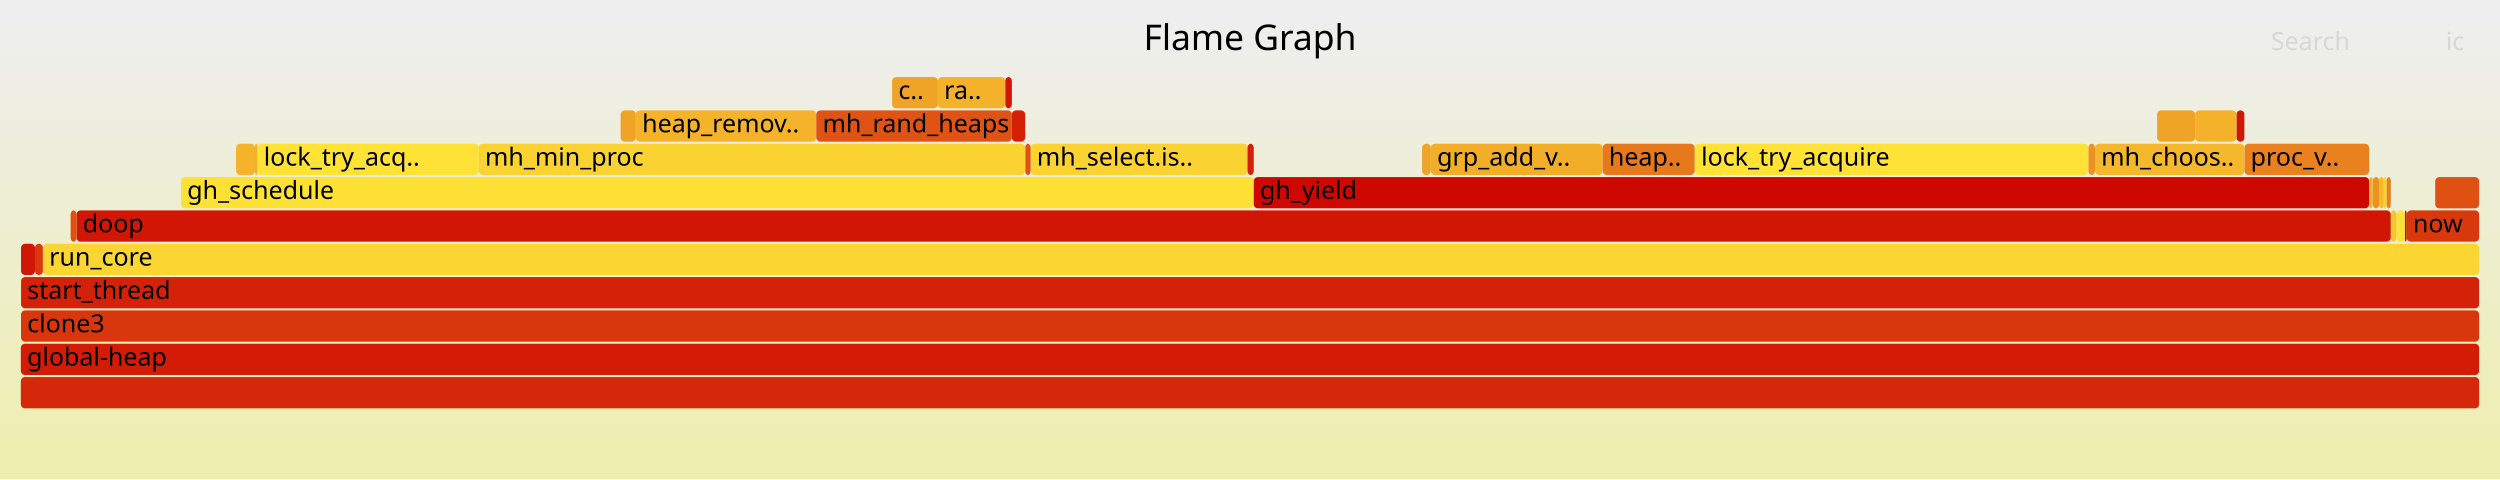
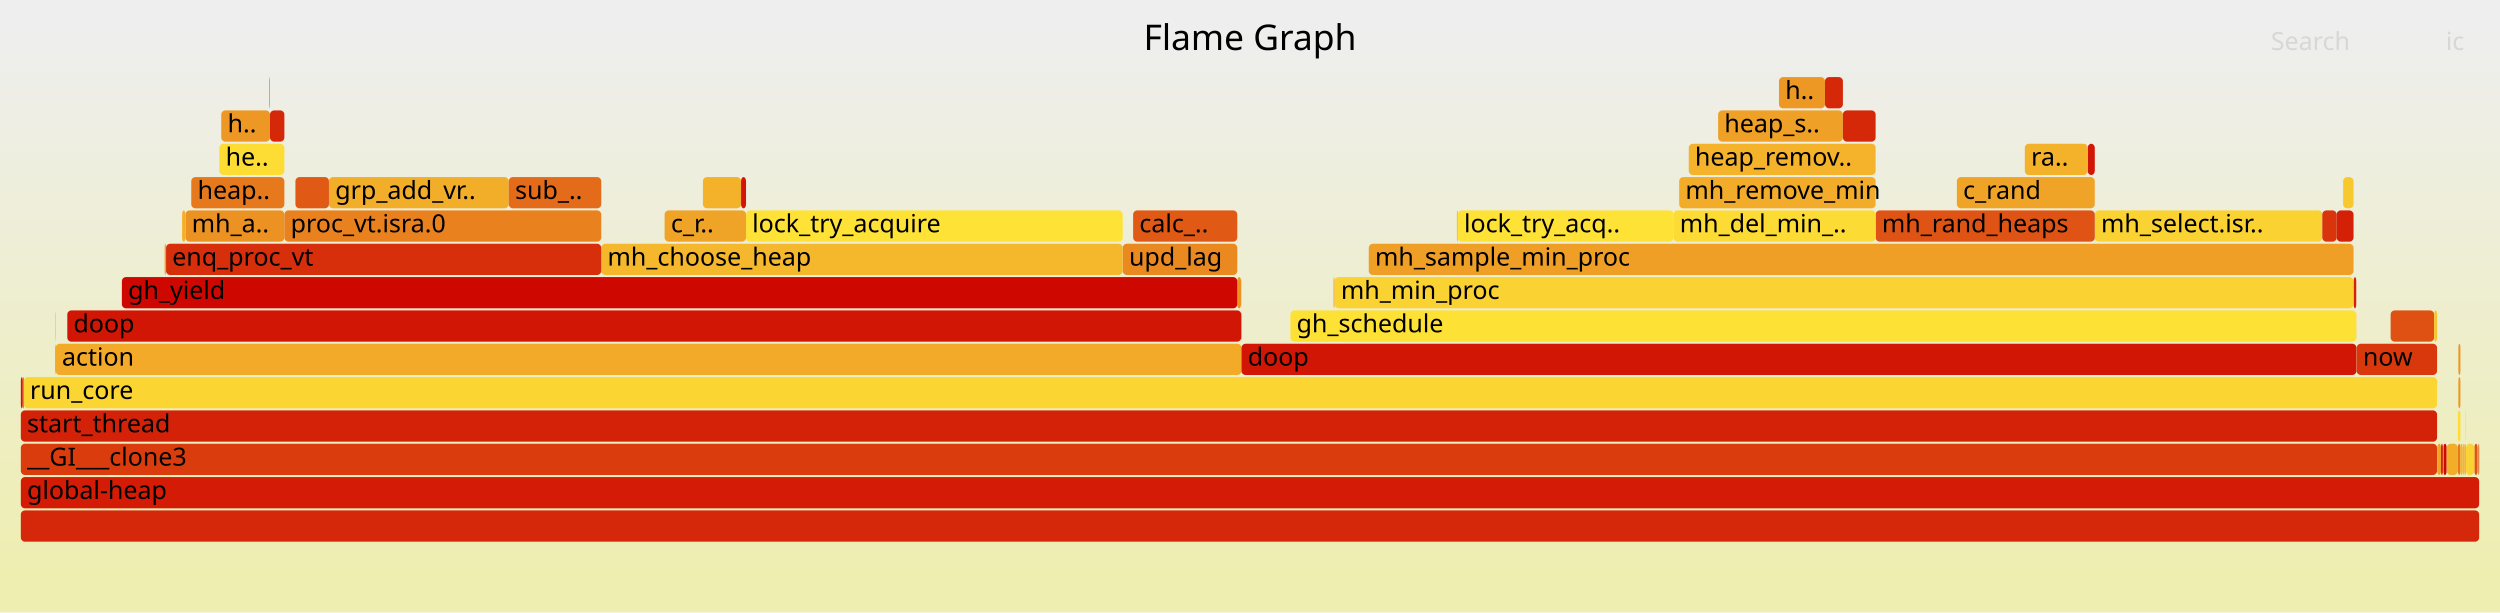
- <svg xmlns="http://www.w3.org/2000/svg" version="1.1" width="1200" height="230" viewBox="0 0 1200 230">
+ <svg xmlns="http://www.w3.org/2000/svg" version="1.1" width="1200" height="294" viewBox="0 0 1200 294">
  <defs>
    <linearGradient id="background" y1="0" y2="1" x1="0" x2="0">
      <stop stop-color="#eeeeee" offset="5%" />
      <stop stop-color="#eeeeb0" offset="95%" />
    </linearGradient>
  </defs>
  <style type="text/css">
	text { font-family:Verdana; font-size:12px; fill:rgb(0,0,0); }
	#search, #ignorecase { opacity:0.1; cursor:pointer; }
	#search:hover, #search.show, #ignorecase:hover, #ignorecase.show { opacity:1; }
	#subtitle { text-anchor:middle; font-color:rgb(160,160,160); }
	#title { text-anchor:middle; font-size:17px}
	#unzoom { cursor:pointer; }
	#frames &gt; *:hover { stroke:black; stroke-width:0.5; cursor:pointer; }
	.hide { display:none; }
	.parent { opacity:0.5; }
</style>
-   <rect x="0.0" y="0" width="1200.0" height="230.0" fill="url(#background)" />
+   <rect x="0.0" y="0" width="1200.0" height="294.0" fill="url(#background)" />
  <text id="title" x="600.00" y="24">Flame Graph</text>
-   <text id="details" x="10.00" y="213"> </text>
+   <text id="details" x="10.00" y="277"> </text>
  <text id="unzoom" x="10.00" y="24" class="hide">Reset Zoom</text>
  <text id="search" x="1090.00" y="24">Search</text>
  <text id="ignorecase" x="1174.00" y="24">ic</text>
-   <text id="matched" x="1090.00" y="213"> </text>
+   <text id="matched" x="1090.00" y="277"> </text>
  <g id="frames">
    <g>
-       <rect x="1073.5" y="53" width="3.8" height="15.0" fill="rgb(209,22,5)" rx="2" ry="2" />
-       <text x="1076.49" y="63.5" />
-     </g>
-     <g>
-       <rect x="10.0" y="165" width="1180.0" height="15.0" fill="rgb(211,27,6)" rx="2" ry="2" />
-       <text x="13.00" y="175.5">global-heap</text>
-     </g>
-     <g>
-       <rect x="305.2" y="53" width="86.6" height="15.0" fill="rgb(244,179,42)" rx="2" ry="2" />
-       <text x="308.23" y="63.5">heap_remov..</text>
-     </g>
-     <g>
-       <rect x="1002.4" y="69" width="3.2" height="15.0" fill="rgb(236,146,35)" rx="2" ry="2" />
-       <text x="1005.42" y="79.5" />
-     </g>
-     <g>
-       <rect x="36.7" y="101" width="1110.9" height="15.0" fill="rgb(209,22,5)" rx="2" ry="2" />
-       <text x="39.72" y="111.5">doop</text>
-     </g>
-     <g>
-       <rect x="494.7" y="69" width="104.1" height="15.0" fill="rgb(250,211,50)" rx="2" ry="2" />
-       <text x="497.70" y="79.5">mh_select.is..</text>
-     </g>
-     <g>
-       <rect x="10.1" y="149" width="1179.9" height="15.0" fill="rgb(216,54,12)" rx="2" ry="2" />
-       <text x="13.07" y="159.5">clone3</text>
-     </g>
-     <g>
-       <rect x="297.9" y="53" width="7.3" height="15.0" fill="rgb(240,164,39)" rx="2" ry="2" />
-       <text x="300.88" y="63.5" />
-     </g>
-     <g>
-       <rect x="598.8" y="69" width="3.0" height="15.0" fill="rgb(212,32,7)" rx="2" ry="2" />
-       <text x="601.84" y="79.5" />
-     </g>
-     <g>
-       <rect x="682.6" y="69" width="4.2" height="15.0" fill="rgb(240,164,39)" rx="2" ry="2" />
-       <text x="685.63" y="79.5" />
-     </g>
-     <g>
-       <rect x="10.1" y="133" width="1179.9" height="15.0" fill="rgb(212,34,8)" rx="2" ry="2" />
-       <text x="13.07" y="143.5">start_thread</text>
-     </g>
-     <g>
-       <rect x="86.9" y="85" width="514.9" height="15.0" fill="rgb(254,225,53)" rx="2" ry="2" />
-       <text x="89.86" y="95.5">gh_schedule</text>
-     </g>
-     <g>
-       <rect x="1077.3" y="69" width="59.9" height="15.0" fill="rgb(233,129,30)" rx="2" ry="2" />
-       <text x="1080.30" y="79.5">proc_v..</text>
-     </g>
-     <g>
-       <rect x="686.8" y="69" width="82.5" height="15.0" fill="rgb(242,174,41)" rx="2" ry="2" />
-       <text x="689.81" y="79.5">grp_add_v..</text>
-     </g>
-     <g>
-       <rect x="1142.1" y="85" width="2.1" height="15.0" fill="rgb(245,184,44)" rx="2" ry="2" />
-       <text x="1145.09" y="95.5" />
-     </g>
-     <g>
-       <rect x="1154.3" y="101" width="0.9" height="15.0" fill="rgb(206,7,1)" rx="2" ry="2" />
-       <text x="1157.29" y="111.5" />
-     </g>
-     <g>
-       <rect x="1150.3" y="101" width="4.0" height="15.0" fill="rgb(254,225,53)" rx="2" ry="2" />
-       <text x="1153.35" y="111.5" />
-     </g>
-     <g>
-       <rect x="485.7" y="53" width="6.4" height="15.0" fill="rgb(212,32,7)" rx="2" ry="2" />
-       <text x="488.70" y="63.5" />
-     </g>
-     <g>
-       <rect x="113.3" y="69" width="9.1" height="15.0" fill="rgb(244,179,42)" rx="2" ry="2" />
-       <text x="116.26" y="79.5" />
-     </g>
-     <g>
-       <rect x="428.2" y="37" width="22.0" height="15.0" fill="rgb(240,164,39)" rx="2" ry="2" />
-       <text x="431.21" y="47.5">c..</text>
-     </g>
-     <g>
-       <rect x="482.5" y="37" width="3.2" height="15.0" fill="rgb(209,22,5)" rx="2" ry="2" />
-       <text x="485.47" y="47.5" />
-     </g>
-     <g>
-       <rect x="450.2" y="37" width="32.3" height="15.0" fill="rgb(243,178,42)" rx="2" ry="2" />
-       <text x="453.18" y="47.5">ra..</text>
-     </g>
-     <g>
-       <rect x="1138.9" y="85" width="3.2" height="15.0" fill="rgb(236,146,35)" rx="2" ry="2" />
-       <text x="1141.87" y="95.5" />
-     </g>
-     <g>
-       <rect x="123.6" y="69" width="106.2" height="15.0" fill="rgb(254,226,54)" rx="2" ry="2" />
-       <text x="126.60" y="79.5">lock_try_acq..</text>
-     </g>
-     <g>
-       <rect x="1155.2" y="101" width="34.8" height="15.0" fill="rgb(217,56,13)" rx="2" ry="2" />
-       <text x="1158.21" y="111.5">now</text>
-     </g>
-     <g>
-       <rect x="1168.9" y="85" width="21.1" height="15.0" fill="rgb(222,81,19)" rx="2" ry="2" />
-       <text x="1171.91" y="95.5" />
-     </g>
-     <g>
-       <rect x="16.8" y="117" width="3.8" height="15.0" fill="rgb(217,56,13)" rx="2" ry="2" />
-       <text x="19.80" y="127.5" />
-     </g>
-     <g>
-       <rect x="1144.2" y="85" width="1.4" height="15.0" fill="rgb(250,210,50)" rx="2" ry="2" />
-       <text x="1147.25" y="95.5" />
-     </g>
-     <g>
-       <rect x="20.6" y="117" width="1169.4" height="15.0" fill="rgb(251,214,51)" rx="2" ry="2" />
-       <text x="23.60" y="127.5">run_core</text>
-     </g>
-     <g>
-       <rect x="601.8" y="85" width="535.4" height="15.0" fill="rgb(206,7,1)" rx="2" ry="2" />
-       <text x="604.77" y="95.5">gh_yield</text>
-     </g>
-     <g>
-       <rect x="1053.7" y="53" width="19.8" height="15.0" fill="rgb(243,178,42)" rx="2" ry="2" />
-       <text x="1056.72" y="63.5" />
-     </g>
-     <g>
-       <rect x="1145.6" y="85" width="2.0" height="15.0" fill="rgb(233,129,30)" rx="2" ry="2" />
-       <text x="1148.56" y="95.5" />
-     </g>
-     <g>
-       <rect x="10.0" y="181" width="1180.0" height="15.0" fill="rgb(213,39,9)" rx="2" ry="2" />
+       <rect x="543.9" y="101" width="50.0" height="15.0" fill="rgb(224,89,21)" rx="2" ry="2" />
+       <text x="546.89" y="111.5">calc_..</text>
+     </g>
+     <g>
+       <rect x="26.6" y="165" width="0.1" height="15.0" fill="rgb(222,81,19)" rx="2" ry="2" />
+       <text x="29.61" y="175.5" />
+     </g>
+     <g>
+       <rect x="358.1" y="101" width="180.8" height="15.0" fill="rgb(254,226,54)" rx="2" ry="2" />
+       <text x="361.05" y="111.5">lock_try_acquire</text>
+     </g>
+     <g>
+       <rect x="1189.2" y="213" width="0.3" height="15.0" fill="rgb(250,211,50)" rx="2" ry="2" />
+       <text x="1192.19" y="223.5" />
+     </g>
+     <g>
+       <rect x="595.8" y="149" width="0.1" height="15.0" fill="rgb(206,7,1)" rx="2" ry="2" />
+       <text x="598.78" y="159.5" />
+     </g>
+     <g>
+       <rect x="319.0" y="101" width="39.1" height="15.0" fill="rgb(240,164,39)" rx="2" ry="2" />
+       <text x="322.04" y="111.5">c_r..</text>
+     </g>
+     <g>
+       <rect x="853.9" y="37" width="22.1" height="15.0" fill="rgb(237,151,36)" rx="2" ry="2" />
+       <text x="856.91" y="47.5">h..</text>
+     </g>
+     <g>
+       <rect x="26.5" y="149" width="0.1" height="15.0" fill="rgb(222,81,19)" rx="2" ry="2" />
+       <text x="29.48" y="159.5" />
+     </g>
+     <g>
+       <rect x="1005.5" y="101" width="109.2" height="15.0" fill="rgb(250,211,50)" rx="2" ry="2" />
+       <text x="1008.49" y="111.5">mh_select.isr..</text>
+     </g>
+     <g>
+       <rect x="640.6" y="133" width="489.1" height="15.0" fill="rgb(250,210,50)" rx="2" ry="2" />
+       <text x="643.64" y="143.5">mh_min_proc</text>
+     </g>
+     <g>
+       <rect x="1180.0" y="165" width="1.0" height="15.0" fill="rgb(237,151,36)" rx="2" ry="2" />
+       <text x="1183.02" y="175.5" />
+     </g>
+     <g>
+       <rect x="1169.9" y="213" width="1.8" height="15.0" fill="rgb(240,164,39)" rx="2" ry="2" />
+       <text x="1172.89" y="223.5" />
+     </g>
+     <g>
+       <rect x="10.0" y="213" width="1159.8" height="15.0" fill="rgb(218,60,14)" rx="2" ry="2" />
+       <text x="13.00" y="223.5">__GI___clone3</text>
+     </g>
+     <g>
+       <rect x="876.0" y="37" width="8.6" height="15.0" fill="rgb(213,40,9)" rx="2" ry="2" />
+       <text x="879.02" y="47.5" />
+     </g>
+     <g>
+       <rect x="806.0" y="85" width="94.3" height="15.0" fill="rgb(242,172,41)" rx="2" ry="2" />
+       <text x="809.00" y="95.5">mh_remove_min</text>
+     </g>
+     <g>
+       <rect x="1172.8" y="213" width="1.6" height="15.0" fill="rgb(206,7,1)" rx="2" ry="2" />
+       <text x="1175.84" y="223.5" />
+     </g>
+     <g>
+       <rect x="1131.2" y="165" width="38.6" height="15.0" fill="rgb(217,56,13)" rx="2" ry="2" />
+       <text x="1134.19" y="175.5">now</text>
+     </g>
+     <g>
+       <rect x="1129.8" y="133" width="1.2" height="15.0" fill="rgb(212,32,7)" rx="2" ry="2" />
+       <text x="1132.82" y="143.5" />
+     </g>
+     <g>
+       <rect x="1002.1" y="69" width="3.4" height="15.0" fill="rgb(209,22,5)" rx="2" ry="2" />
+       <text x="1005.14" y="79.5" />
+     </g>
+     <g>
+       <rect x="824.7" y="53" width="59.9" height="15.0" fill="rgb(239,160,38)" rx="2" ry="2" />
+       <text x="827.68" y="63.5">heap_s..</text>
+     </g>
+     <g>
+       <rect x="10.0" y="229" width="1180.0" height="15.0" fill="rgb(211,27,6)" rx="2" ry="2" />
+       <text x="13.00" y="239.5">global-heap</text>
+     </g>
+     <g>
+       <rect x="884.6" y="53" width="15.7" height="15.0" fill="rgb(213,40,9)" rx="2" ry="2" />
+       <text x="887.60" y="63.5" />
+     </g>
+     <g>
+       <rect x="32.3" y="149" width="563.5" height="15.0" fill="rgb(209,22,5)" rx="2" ry="2" />
+       <text x="35.25" y="159.5">doop</text>
+     </g>
+     <g>
+       <rect x="337.4" y="85" width="18.3" height="15.0" fill="rgb(243,178,42)" rx="2" ry="2" />
+       <text x="340.38" y="95.5" />
+     </g>
+     <g>
+       <rect x="26.5" y="165" width="0.1" height="15.0" fill="rgb(210,24,5)" rx="2" ry="2" />
+       <text x="29.48" y="175.5" />
+     </g>
+     <g>
+       <rect x="971.9" y="69" width="30.2" height="15.0" fill="rgb(243,178,42)" rx="2" ry="2" />
+       <text x="974.93" y="79.5">ra..</text>
+     </g>
+     <g>
+       <rect x="1189.7" y="213" width="0.3" height="15.0" fill="rgb(212,32,7)" rx="2" ry="2" />
+       <text x="1192.71" y="223.5" />
+     </g>
+     <g>
+       <rect x="26.7" y="165" width="569.2" height="15.0" fill="rgb(242,170,40)" rx="2" ry="2" />
+       <text x="29.74" y="175.5">action</text>
+     </g>
+     <g>
+       <rect x="595.9" y="165" width="535.2" height="15.0" fill="rgb(209,22,5)" rx="2" ry="2" />
+       <text x="598.91" y="175.5">doop</text>
+     </g>
+     <g>
+       <rect x="538.9" y="117" width="55.0" height="15.0" fill="rgb(234,137,32)" rx="2" ry="2" />
+       <text x="541.92" y="127.5">upd_lag</text>
+     </g>
+     <g>
+       <rect x="10.9" y="181" width="0.5" height="15.0" fill="rgb(217,56,13)" rx="2" ry="2" />
+       <text x="13.92" y="191.5" />
+     </g>
+     <g>
+       <rect x="105.3" y="69" width="31.2" height="15.0" fill="rgb(253,220,52)" rx="2" ry="2" />
+       <text x="108.31" y="79.5">he..</text>
+     </g>
+     <g>
+       <rect x="1183.0" y="213" width="0.7" height="15.0" fill="rgb(245,184,44)" rx="2" ry="2" />
+       <text x="1185.97" y="223.5" />
+     </g>
+     <g>
+       <rect x="699.3" y="101" width="0.4" height="15.0" fill="rgb(240,164,39)" rx="2" ry="2" />
+       <text x="702.35" y="111.5" />
+     </g>
+     <g>
+       <rect x="1174.4" y="213" width="5.4" height="15.0" fill="rgb(242,174,41)" rx="2" ry="2" />
+       <text x="1177.41" y="223.5" />
+     </g>
+     <g>
+       <rect x="1124.7" y="85" width="5.0" height="15.0" fill="rgb(248,200,47)" rx="2" ry="2" />
+       <text x="1127.70" y="95.5" />
+     </g>
+     <g>
+       <rect x="157.9" y="85" width="86.3" height="15.0" fill="rgb(242,174,41)" rx="2" ry="2" />
+       <text x="160.91" y="95.5">grp_add_vr..</text>
+     </g>
+     <g>
+       <rect x="10.0" y="245" width="1180.0" height="15.0" fill="rgb(213,39,9)" rx="2" ry="2" />
+       <text x="13.00" y="255.5" />
+     </g>
+     <g>
+       <rect x="244.2" y="85" width="44.4" height="15.0" fill="rgb(228,107,25)" rx="2" ry="2" />
+       <text x="247.24" y="95.5">sub_..</text>
+     </g>
+     <g>
+       <rect x="1129.7" y="133" width="0.1" height="15.0" fill="rgb(250,211,50)" rx="2" ry="2" />
+       <text x="1132.69" y="143.5" />
+     </g>
+     <g>
+       <rect x="593.9" y="133" width="1.8" height="15.0" fill="rgb(236,146,35)" rx="2" ry="2" />
+       <text x="596.88" y="143.5" />
+     </g>
+     <g>
+       <rect x="1182.7" y="213" width="0.1" height="15.0" fill="rgb(254,226,54)" rx="2" ry="2" />
+       <text x="1185.70" y="223.5" />
+     </g>
+     <g>
+       <rect x="10.0" y="197" width="1159.8" height="15.0" fill="rgb(212,34,8)" rx="2" ry="2" />
+       <text x="13.00" y="207.5">start_thread</text>
+     </g>
+     <g>
+       <rect x="129.2" y="37" width="0.4" height="15.0" fill="rgb(237,151,36)" rx="2" ry="2" />
+       <text x="132.24" y="47.5" />
+     </g>
+     <g>
+       <rect x="10.0" y="181" width="0.9" height="15.0" fill="rgb(209,22,5)" rx="2" ry="2" />
      <text x="13.00" y="191.5" />
    </g>
    <g>
-       <rect x="492.1" y="69" width="2.6" height="15.0" fill="rgb(223,84,20)" rx="2" ry="2" />
-       <text x="495.09" y="79.5" />
-     </g>
-     <g>
-       <rect x="1035.4" y="53" width="18.3" height="15.0" fill="rgb(240,164,39)" rx="2" ry="2" />
-       <text x="1038.37" y="63.5" />
-     </g>
-     <g>
-       <rect x="769.3" y="69" width="44.2" height="15.0" fill="rgb(231,121,29)" rx="2" ry="2" />
-       <text x="772.26" y="79.5">heap..</text>
-     </g>
-     <g>
-       <rect x="10.1" y="117" width="6.7" height="15.0" fill="rgb(209,22,5)" rx="2" ry="2" />
-       <text x="13.07" y="127.5" />
-     </g>
-     <g>
-       <rect x="1137.2" y="85" width="1.7" height="15.0" fill="rgb(243,176,42)" rx="2" ry="2" />
-       <text x="1140.23" y="95.5" />
-     </g>
-     <g>
-       <rect x="122.4" y="69" width="1.2" height="15.0" fill="rgb(243,176,42)" rx="2" ry="2" />
-       <text x="125.35" y="79.5" />
-     </g>
-     <g>
-       <rect x="813.5" y="69" width="188.9" height="15.0" fill="rgb(254,226,54)" rx="2" ry="2" />
-       <text x="816.55" y="79.5">lock_try_acquire</text>
-     </g>
-     <g>
-       <rect x="1005.6" y="69" width="71.7" height="15.0" fill="rgb(245,184,44)" rx="2" ry="2" />
-       <text x="1008.56" y="79.5">mh_choos..</text>
-     </g>
-     <g>
-       <rect x="1147.6" y="101" width="2.7" height="15.0" fill="rgb(248,197,47)" rx="2" ry="2" />
-       <text x="1150.59" y="111.5" />
-     </g>
-     <g>
-       <rect x="33.9" y="101" width="2.8" height="15.0" fill="rgb(222,81,19)" rx="2" ry="2" />
-       <text x="36.87" y="111.5" />
-     </g>
-     <g>
-       <rect x="391.8" y="53" width="93.9" height="15.0" fill="rgb(223,84,20)" rx="2" ry="2" />
-       <text x="394.84" y="63.5">mh_rand_heaps</text>
-     </g>
-     <g>
-       <rect x="229.8" y="69" width="262.3" height="15.0" fill="rgb(250,210,50)" rx="2" ry="2" />
-       <text x="232.79" y="79.5">mh_min_proc</text>
+       <rect x="91.8" y="85" width="44.7" height="15.0" fill="rgb(231,121,29)" rx="2" ry="2" />
+       <text x="94.84" y="95.5">heap..</text>
+     </g>
+     <g>
+       <rect x="355.7" y="85" width="2.4" height="15.0" fill="rgb(209,22,5)" rx="2" ry="2" />
+       <text x="358.67" y="95.5" />
+     </g>
+     <g>
+       <rect x="657.0" y="117" width="472.7" height="15.0" fill="rgb(239,159,38)" rx="2" ry="2" />
+       <text x="660.00" y="127.5">mh_sample_min_proc</text>
+     </g>
+     <g>
+       <rect x="595.7" y="133" width="0.1" height="15.0" fill="rgb(233,129,30)" rx="2" ry="2" />
+       <text x="598.65" y="143.5" />
+     </g>
+     <g>
+       <rect x="141.8" y="85" width="16.1" height="15.0" fill="rgb(224,89,21)" rx="2" ry="2" />
+       <text x="144.79" y="95.5" />
+     </g>
+     <g>
+       <rect x="288.6" y="117" width="250.3" height="15.0" fill="rgb(245,184,44)" rx="2" ry="2" />
+       <text x="291.59" y="127.5">mh_choose_heap</text>
+     </g>
+     <g>
+       <rect x="1114.7" y="101" width="6.9" height="15.0" fill="rgb(216,53,12)" rx="2" ry="2" />
+       <text x="1117.75" y="111.5" />
+     </g>
+     <g>
+       <rect x="900.3" y="101" width="105.2" height="15.0" fill="rgb(223,84,20)" rx="2" ry="2" />
+       <text x="903.31" y="111.5">mh_rand_heaps</text>
+     </g>
+     <g>
+       <rect x="79.7" y="117" width="208.9" height="15.0" fill="rgb(215,46,11)" rx="2" ry="2" />
+       <text x="82.65" y="127.5">enq_proc_vt</text>
+     </g>
+     <g>
+       <rect x="939.3" y="85" width="66.2" height="15.0" fill="rgb(240,164,39)" rx="2" ry="2" />
+       <text x="942.28" y="95.5">c_rand</text>
+     </g>
+     <g>
+       <rect x="129.6" y="53" width="6.9" height="15.0" fill="rgb(213,40,9)" rx="2" ry="2" />
+       <text x="132.57" y="63.5" />
+     </g>
+     <g>
+       <rect x="1182.0" y="213" width="0.7" height="15.0" fill="rgb(243,176,42)" rx="2" ry="2" />
+       <text x="1184.98" y="223.5" />
+     </g>
+     <g>
+       <rect x="1179.8" y="213" width="1.2" height="15.0" fill="rgb(231,121,29)" rx="2" ry="2" />
+       <text x="1182.76" y="223.5" />
+     </g>
+     <g>
+       <rect x="699.7" y="101" width="103.6" height="15.0" fill="rgb(254,226,54)" rx="2" ry="2" />
+       <text x="702.74" y="111.5">lock_try_acq..</text>
+     </g>
+     <g>
+       <rect x="640.2" y="133" width="0.4" height="15.0" fill="rgb(243,176,42)" rx="2" ry="2" />
+       <text x="643.18" y="143.5" />
+     </g>
+     <g>
+       <rect x="640.0" y="133" width="0.2" height="15.0" fill="rgb(244,179,42)" rx="2" ry="2" />
+       <text x="642.98" y="143.5" />
+     </g>
+     <g>
+       <rect x="11.4" y="181" width="1158.4" height="15.0" fill="rgb(251,214,51)" rx="2" ry="2" />
+       <text x="14.38" y="191.5">run_core</text>
+     </g>
+     <g>
+       <rect x="1171.7" y="213" width="0.9" height="15.0" fill="rgb(209,22,5)" rx="2" ry="2" />
+       <text x="1174.72" y="223.5" />
+     </g>
+     <g>
+       <rect x="106.2" y="53" width="23.4" height="15.0" fill="rgb(237,151,36)" rx="2" ry="2" />
+       <text x="109.23" y="63.5">h..</text>
+     </g>
+     <g>
+       <rect x="1181.0" y="213" width="1.0" height="15.0" fill="rgb(244,179,42)" rx="2" ry="2" />
+       <text x="1184.00" y="223.5" />
+     </g>
+     <g>
+       <rect x="1189.5" y="213" width="0.2" height="15.0" fill="rgb(233,129,30)" rx="2" ry="2" />
+       <text x="1192.52" y="223.5" />
+     </g>
+     <g>
+       <rect x="619.4" y="149" width="511.6" height="15.0" fill="rgb(254,225,53)" rx="2" ry="2" />
+       <text x="622.35" y="159.5">gh_schedule</text>
+     </g>
+     <g>
+       <rect x="1183.6" y="197" width="0.1" height="15.0" fill="rgb(240,164,39)" rx="2" ry="2" />
+       <text x="1186.56" y="207.5" />
+     </g>
+     <g>
+       <rect x="58.5" y="133" width="535.4" height="15.0" fill="rgb(206,7,1)" rx="2" ry="2" />
+       <text x="61.49" y="143.5">gh_yield</text>
+     </g>
+     <g>
+       <rect x="803.3" y="101" width="97.0" height="15.0" fill="rgb(252,219,52)" rx="2" ry="2" />
+       <text x="806.29" y="111.5">mh_del_min_..</text>
+     </g>
+     <g>
+       <rect x="1187.7" y="213" width="1.5" height="15.0" fill="rgb(223,84,20)" rx="2" ry="2" />
+       <text x="1190.75" y="223.5" />
+     </g>
+     <g>
+       <rect x="1183.7" y="213" width="4.0" height="15.0" fill="rgb(250,210,50)" rx="2" ry="2" />
+       <text x="1186.69" y="223.5" />
+     </g>
+     <g>
+       <rect x="89.0" y="101" width="47.5" height="15.0" fill="rgb(236,146,35)" rx="2" ry="2" />
+       <text x="92.02" y="111.5">mh_a..</text>
+     </g>
+     <g>
+       <rect x="79.0" y="117" width="0.7" height="15.0" fill="rgb(240,164,39)" rx="2" ry="2" />
+       <text x="82.00" y="127.5" />
+     </g>
+     <g>
+       <rect x="87.4" y="101" width="1.6" height="15.0" fill="rgb(243,176,42)" rx="2" ry="2" />
+       <text x="90.45" y="111.5" />
+     </g>
+     <g>
+       <rect x="810.6" y="69" width="89.7" height="15.0" fill="rgb(244,179,42)" rx="2" ry="2" />
+       <text x="813.57" y="79.5">heap_remov..</text>
+     </g>
+     <g>
+       <rect x="1179.8" y="197" width="1.2" height="15.0" fill="rgb(253,220,52)" rx="2" ry="2" />
+       <text x="1182.76" y="207.5" />
+     </g>
+     <g>
+       <rect x="1182.8" y="213" width="0.2" height="15.0" fill="rgb(236,146,35)" rx="2" ry="2" />
+       <text x="1185.84" y="223.5" />
+     </g>
+     <g>
+       <rect x="136.5" y="101" width="152.1" height="15.0" fill="rgb(233,129,30)" rx="2" ry="2" />
+       <text x="139.50" y="111.5">proc_vt.isra.0</text>
+     </g>
+     <g>
+       <rect x="1121.6" y="101" width="8.1" height="15.0" fill="rgb(212,32,7)" rx="2" ry="2" />
+       <text x="1124.62" y="111.5" />
+     </g>
+     <g>
+       <rect x="1131.0" y="149" width="0.1" height="15.0" fill="rgb(250,210,50)" rx="2" ry="2" />
+       <text x="1134.00" y="159.5" />
+     </g>
+     <g>
+       <rect x="1147.5" y="149" width="20.9" height="15.0" fill="rgb(222,81,19)" rx="2" ry="2" />
+       <text x="1150.51" y="159.5" />
+     </g>
+     <g>
+       <rect x="1168.4" y="149" width="1.4" height="15.0" fill="rgb(248,197,47)" rx="2" ry="2" />
+       <text x="1171.39" y="159.5" />
+     </g>
+     <g>
+       <rect x="1172.6" y="213" width="0.2" height="15.0" fill="rgb(254,225,53)" rx="2" ry="2" />
+       <text x="1175.64" y="223.5" />
+     </g>
+     <g>
+       <rect x="1180.0" y="181" width="1.0" height="15.0" fill="rgb(237,151,36)" rx="2" ry="2" />
+       <text x="1183.02" y="191.5" />
    </g>
  </g>
</svg>
